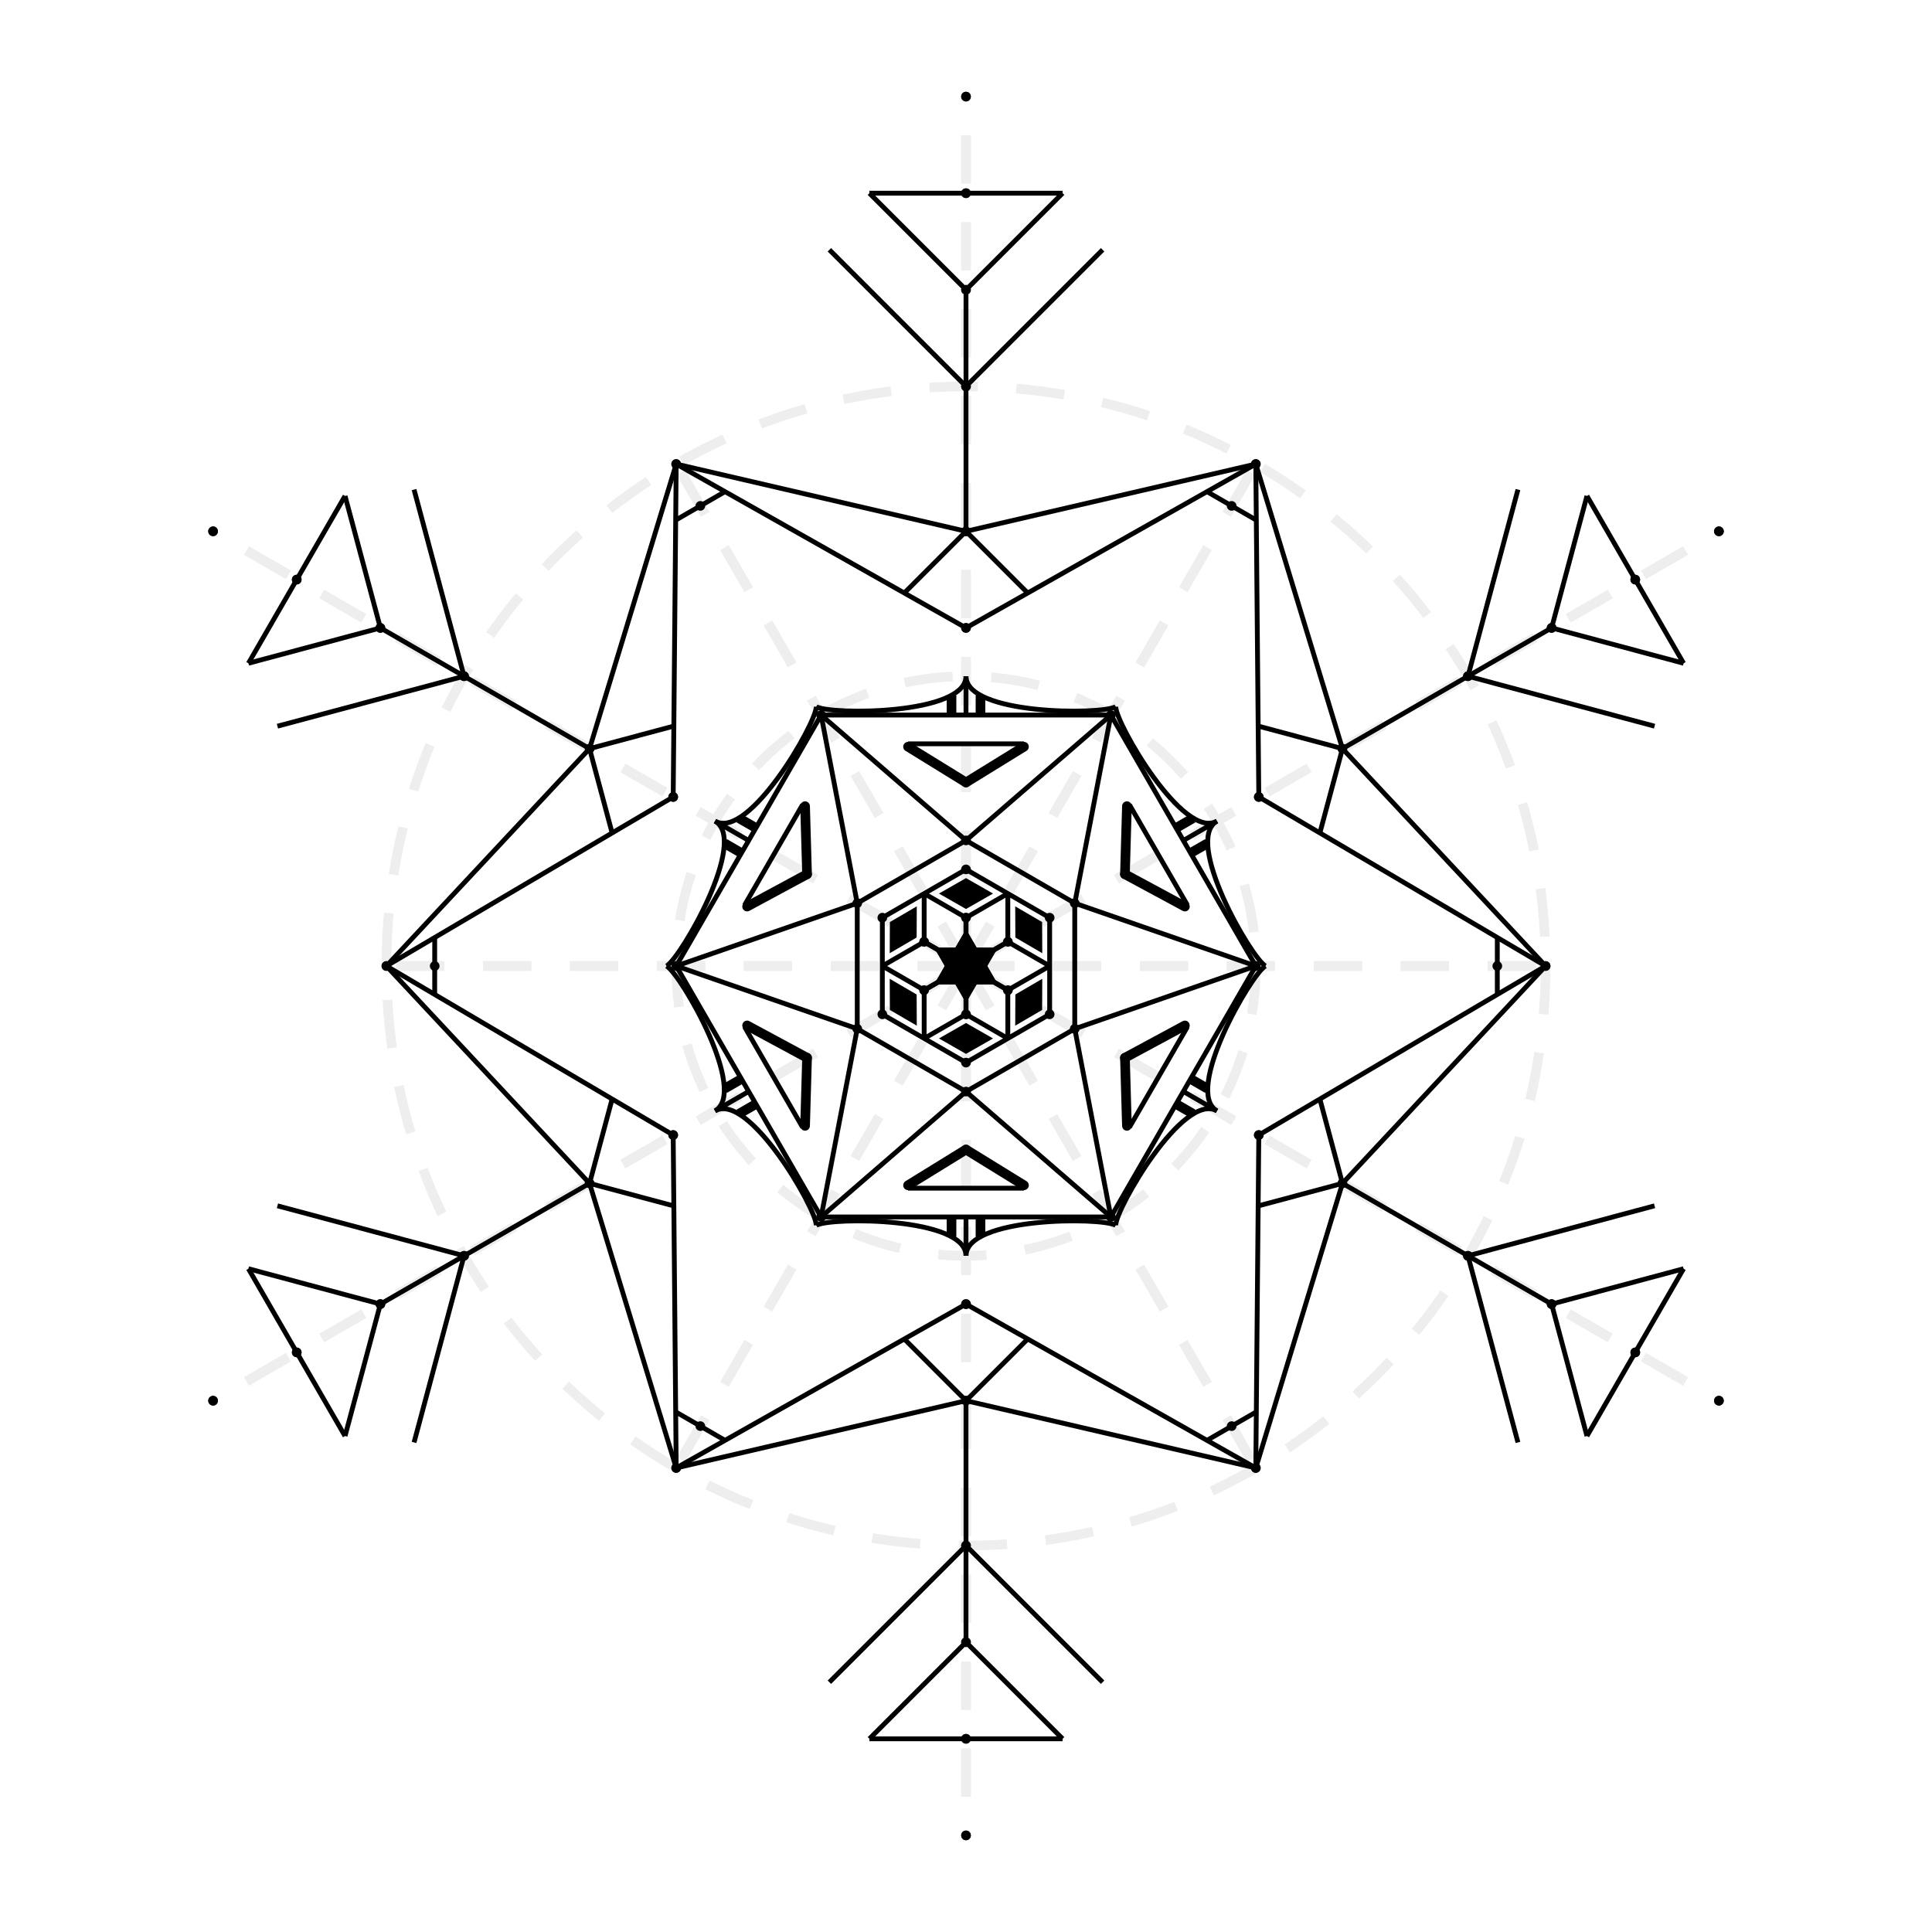
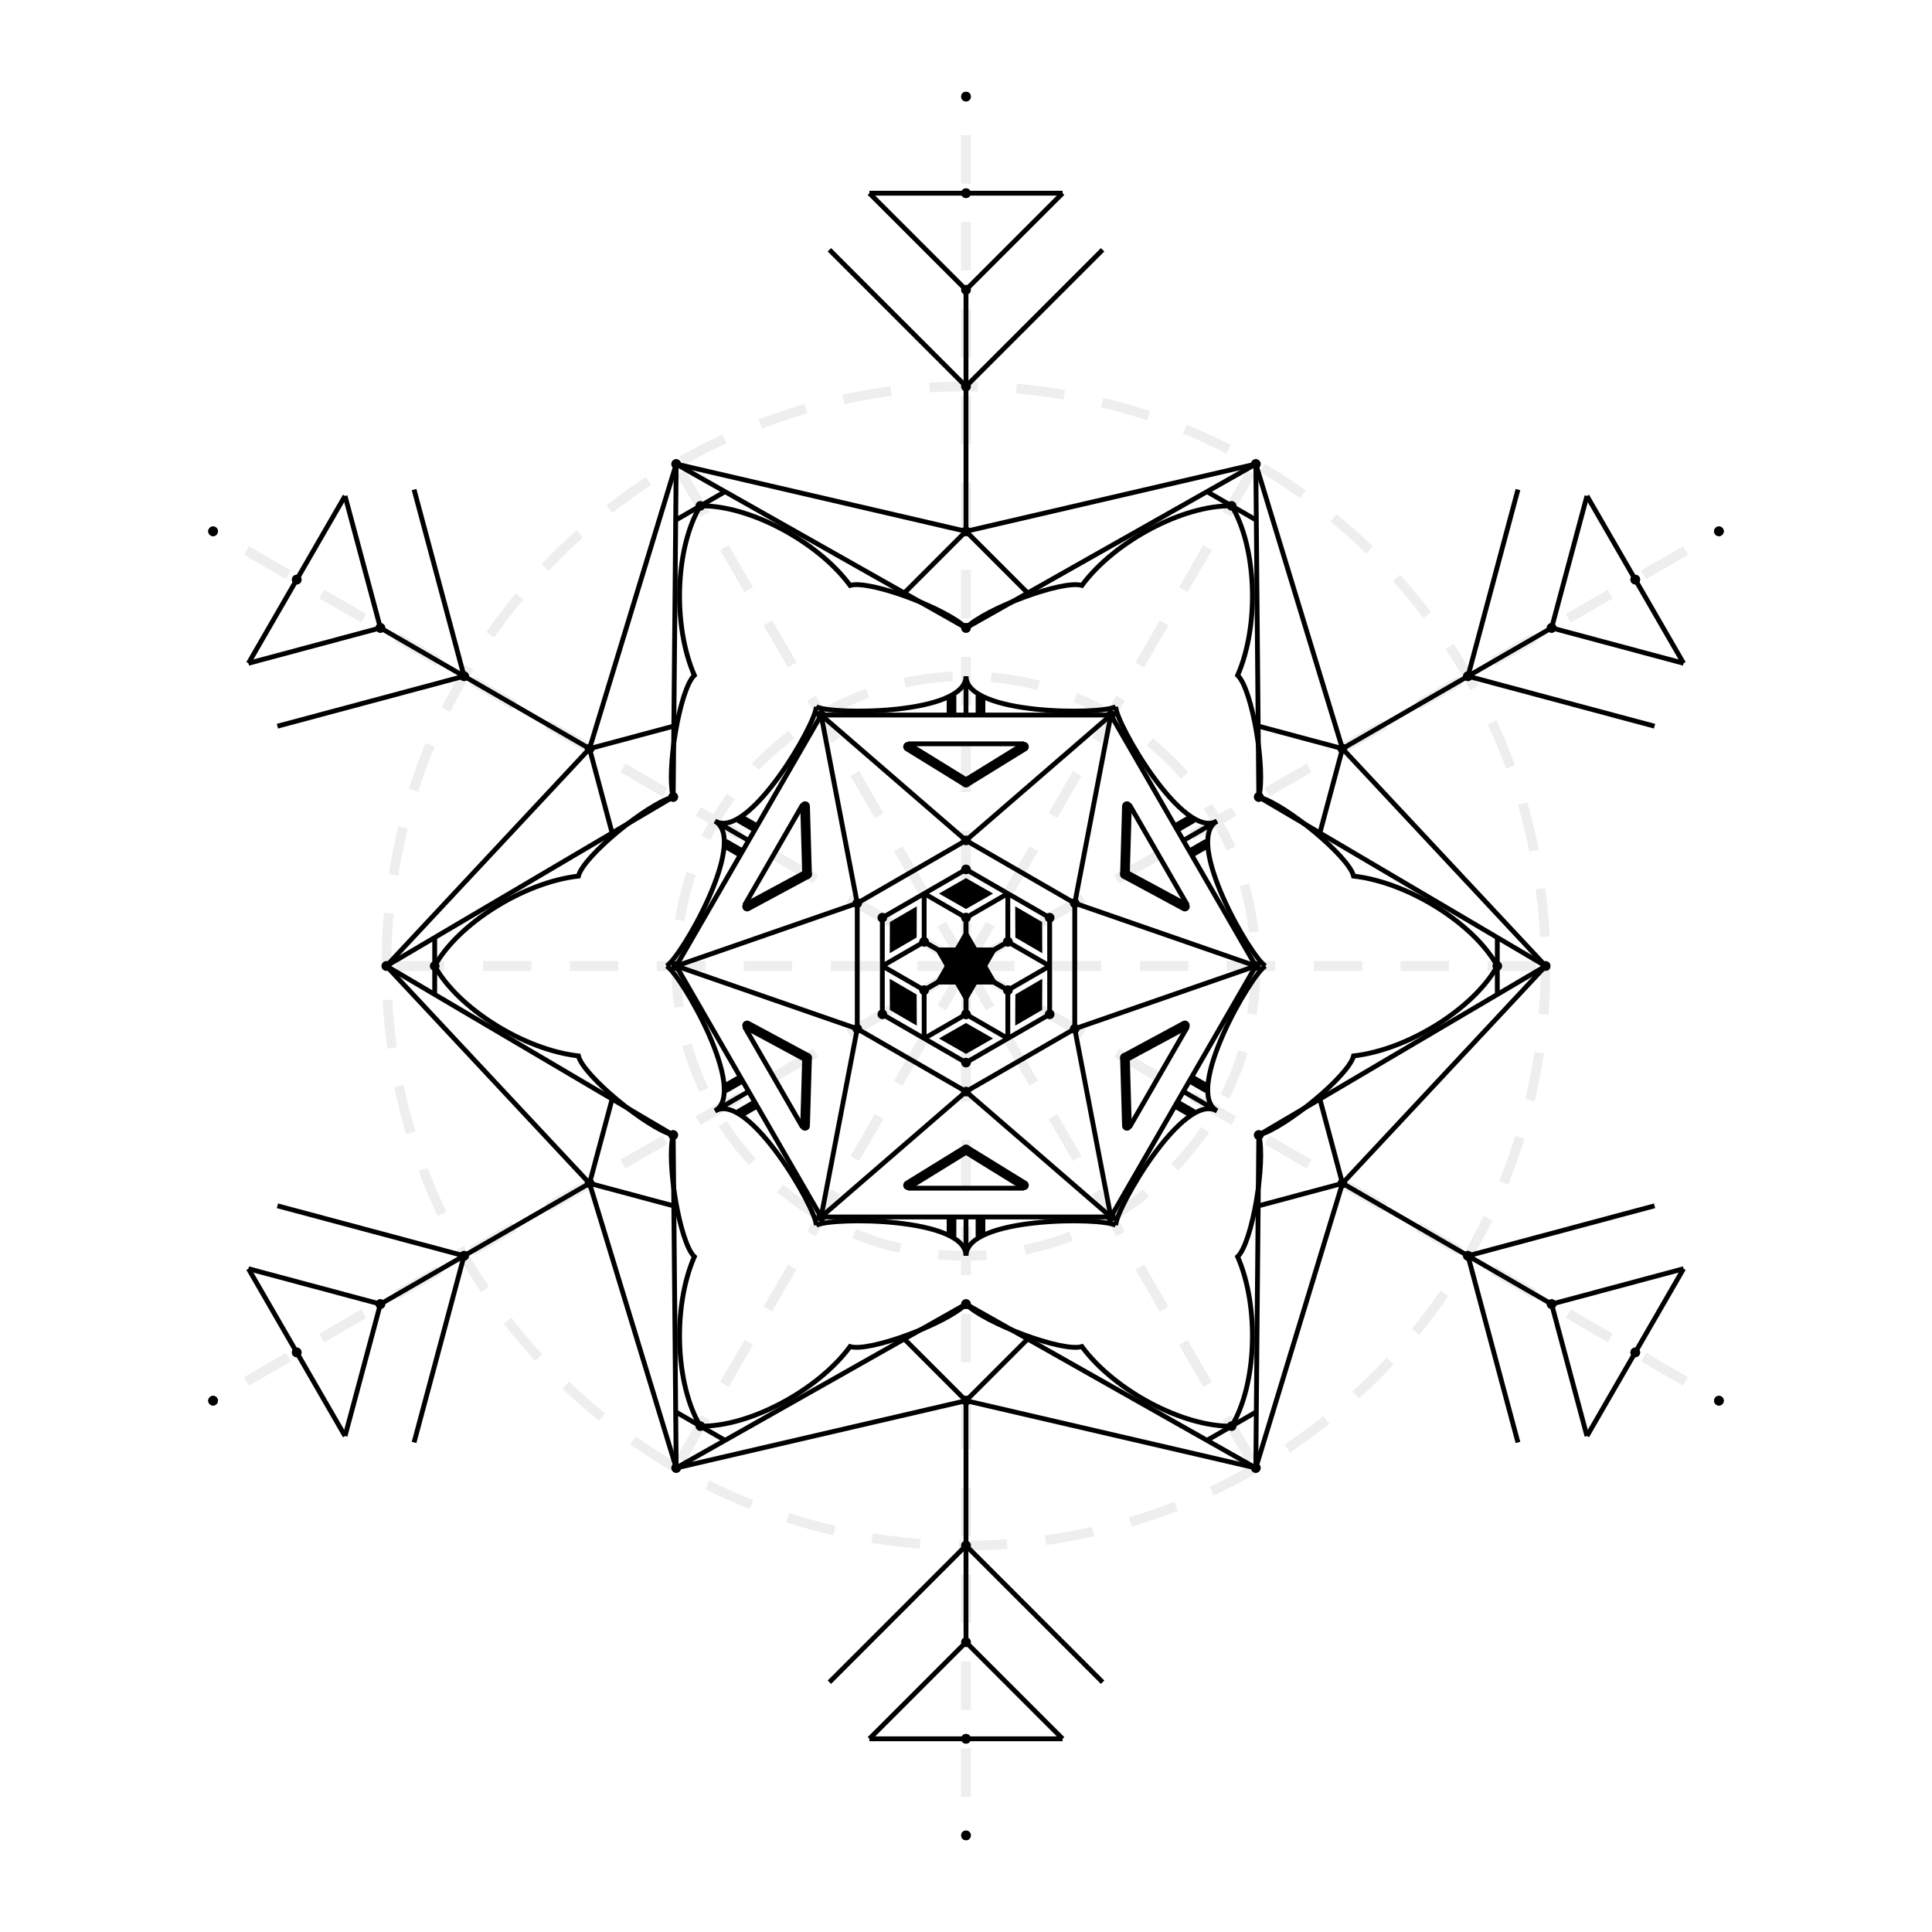
<svg xmlns="http://www.w3.org/2000/svg" xmlns:xlink="http://www.w3.org/1999/xlink" width="10in" height="10in" viewBox="-500 -500 1000 1000">
  <style type="text/css">
    .empty, path {
      fill: none;
    }
    .dashed {
      stroke: #eee;
      stroke-dasharray: 25,20;
      stroke-width: 5;
    }
    .strong {
      stroke-width: 5;
    }
    .roundend {
      stroke-linecap: round;
    }
    line, path {
      stroke: black;
      stroke-width: 2.5;
    }
    polygon {
      stroke: none;
      fill: black;
    }
  </style>
  <defs>
    <circle id="point" r="2.5" />
    <line id="vline45" x1="0" x2="0" y1="0" y2="45" />
    <line id="vline50" x1="0" x2="0" y1="0" y2="50" />
    <line id="vline70.71" x1="0" x2="0" y1="0" y2="70.71" />
    <line id="vline100" x1="0" x2="0" y1="0" y2="100" />
    <line id="vline125" x1="0" x2="0" y1="0" y2="125" />
    <line id="hline100" x1="-50" x2="50" y1="0" y2="0" />
    <g id="short-line">
      <g id="half-short-line">
        <line x1="0" x2="300" y1="0" y2="0" class="dashed" />
        <use xlink:href="#point" transform="translate(150)" />
        <use xlink:href="#point" transform="translate(275)" />
        <use xlink:href="#point" transform="translate(300)" />
      </g>
      <use xlink:href="#half-short-line" transform="scale(-1)" />
    </g>
    <g id="long-line">
      <g id="half-long-line">
        <line x1="0" x2="450" y1="0" y2="0" class="dashed" />
        <use xlink:href="#point" transform="translate(25)" />
        <use xlink:href="#point" transform="translate(50)" />
        <use xlink:href="#point" transform="translate(65)" />
        <use xlink:href="#point" transform="translate(175)" />
        <use xlink:href="#point" transform="translate(225)" />
        <use xlink:href="#point" transform="translate(300)" />
        <use xlink:href="#point" transform="translate(350)" />
        <use xlink:href="#point" transform="translate(400)" />
        <use xlink:href="#point" transform="translate(450)" />
      </g>
      <use xlink:href="#half-long-line" transform="scale(-1)" />
    </g>
    <line id="hex50" x1="-25" x2="25" y1="43.30" y2="43.30" />
    <line id="hex65" x1="-32.5" x2="32.5" y1="56.29" y2="56.29" />
    <line id="hex150" x1="-75" x2="75" y1="129.90" y2="129.90" />
    <line id="stardust-25-43.30" x1="0" y1="25" x2="21.65" y2="37.5" />
    <line id="stardust-65-150" x1="0" y1="65" x2="75" y2="129.90" />
    <line id="stardust-175-300" x1="0" y1="175" x2="150" y2="259.81" />
    <line id="stardust-225-300" x1="0" y1="225" x2="150" y2="259.81" />
    <line id="tipline-275-of-star-175-300" x1="-14.74" y1="275" x2="14.74" y2="275" />
    <polygon id="diamond-28x16" points="-14,0 0,-8 14,0 0,8" />
    <polygon id="diamond-38x22" points="-19,0 0,-11 19,0 0,11" />
  </defs>
  <g id="construction">
    <circle cx="0" cy="0" r="150" class="empty dashed" />
    <circle cx="0" cy="0" r="300" class="empty dashed" />
    <g id="scaffolding-branch">
      <use xlink:href="#short-line" />
      <use xlink:href="#long-line" transform="rotate(30)" />
    </g>
    <use xlink:href="#scaffolding-branch" transform="rotate(60)" />
    <use xlink:href="#scaffolding-branch" transform="rotate(120)" />
    <use xlink:href="#scaffolding-branch" transform="rotate(180)" />
    <use xlink:href="#scaffolding-branch" transform="rotate(240)" />
    <use xlink:href="#scaffolding-branch" transform="rotate(300)" />
    <use xlink:href="#point" />
  </g>
  <g id="branch">
    <g id="diamond-star">
      <use xlink:href="#diamond-38x22" transform="rotate(30)" />
    </g>
    <g id="stick-star-50">
      <use xlink:href="#vline50" transform="translate(0,-25)" />
    </g>
    <g id="star-25-43.30">
      <g id="half-star-25-43.30">
        <use xlink:href="#stardust-25-43.30" />
      </g>
      <use xlink:href="#half-star-25-43.30" transform="scale(-1,1)" />
    </g>
    <g id="diamond-pane">
      <use xlink:href="#diamond-28x16" transform="translate(0,37.5)" />
    </g>
    <g id="hexagon50">
      <use xlink:href="#hex50" transform="rotate(30)" />
    </g>
    <g id="hexagon65">
      <use xlink:href="#hex65" transform="rotate(30)" />
    </g>
    <g id="star-65-150">
      <g id="half-star-65-150">
        <use xlink:href="#stardust-65-150" />
      </g>
      <use xlink:href="#half-star-65-150" transform="scale(-1,1)" />
    </g>
    <g id="triangle-facet">
      <line x1="-30" x2="30" y1="115" y2="115" />
      <line x1="-30" x2="0" y1="113.5" y2="95" class="strong roundend" />
      <line x1="30" x2="0" y1="113.5" y2="95" class="strong roundend" />
    </g>
    <g id="hexagon150">
      <use xlink:href="#hex150" />
    </g>
    <g id="bridge-like-structure-on-top-of-hexagon150">
      <line x1="-7.5" x2="-7.5" y1="129.90" y2="140" class="strong" />
      <line x1="0" x2="0" y1="129.90" y2="150" />
      <line x1="7.5" x2="7.5" y1="129.90" y2="140" class="strong" />
      <path d="         M-77.5,134.23 C-70,129.90         0,129.90 0,150 C0,129.90         70,129.90 77.5,134.23" />
    </g>
+     <g id="gothic-arches-below-star-175-300">
+       <path d="         M-137.5,238.16 C-112.5,238.61         -77,220 -60,197 -50,200         -10,185 0,175 10,185         50,200 60,197 77,220         112.5,238.61 137.5,238.16         " />
+     </g>
    <g id="star-175-300">
      <g id="half-star-175-300">
        <use xlink:href="#stardust-175-300" />
      </g>
      <use xlink:href="#half-star-175-300" transform="scale(-1,1)" />
    </g>
    <g id="extra-startips-225">
      <g id="extra-startip-225">
        <use xlink:href="#vline45" transform="translate(0,225) rotate(-135)" />
        <use xlink:href="#vline45" transform="translate(0,225) rotate(135)" />
      </g>
    </g>
    <g id="tiplines-of-star-175-300">
      <use xlink:href="#tipline-275-of-star-175-300" transform="rotate(30)" />
    </g>
    <g id="star-225-300">
      <g id="half-star-225-300">
        <use xlink:href="#stardust-225-300" />
      </g>
      <use xlink:href="#half-star-225-300" transform="scale(-1,1)" />
    </g>
    <g id="snowflake">
      <use xlink:href="#vline125" transform="translate(0,225)" />
      <use xlink:href="#vline100" transform="translate(0,300) rotate(-45)" />
      <use xlink:href="#vline100" transform="translate(0,300) rotate(45)" />
      <use xlink:href="#vline70.71" transform="translate(0,350) rotate(-45)" />
      <use xlink:href="#vline70.71" transform="translate(0,350) rotate(45)" />
      <use xlink:href="#hline100" transform="translate(0,400)" />
    </g>
  </g>
  <use xlink:href="#branch" transform="rotate(60)" />
  <use xlink:href="#branch" transform="rotate(120)" />
  <use xlink:href="#branch" transform="rotate(180)" />
  <use xlink:href="#branch" transform="rotate(240)" />
  <use xlink:href="#branch" transform="rotate(300)" />
</svg>
